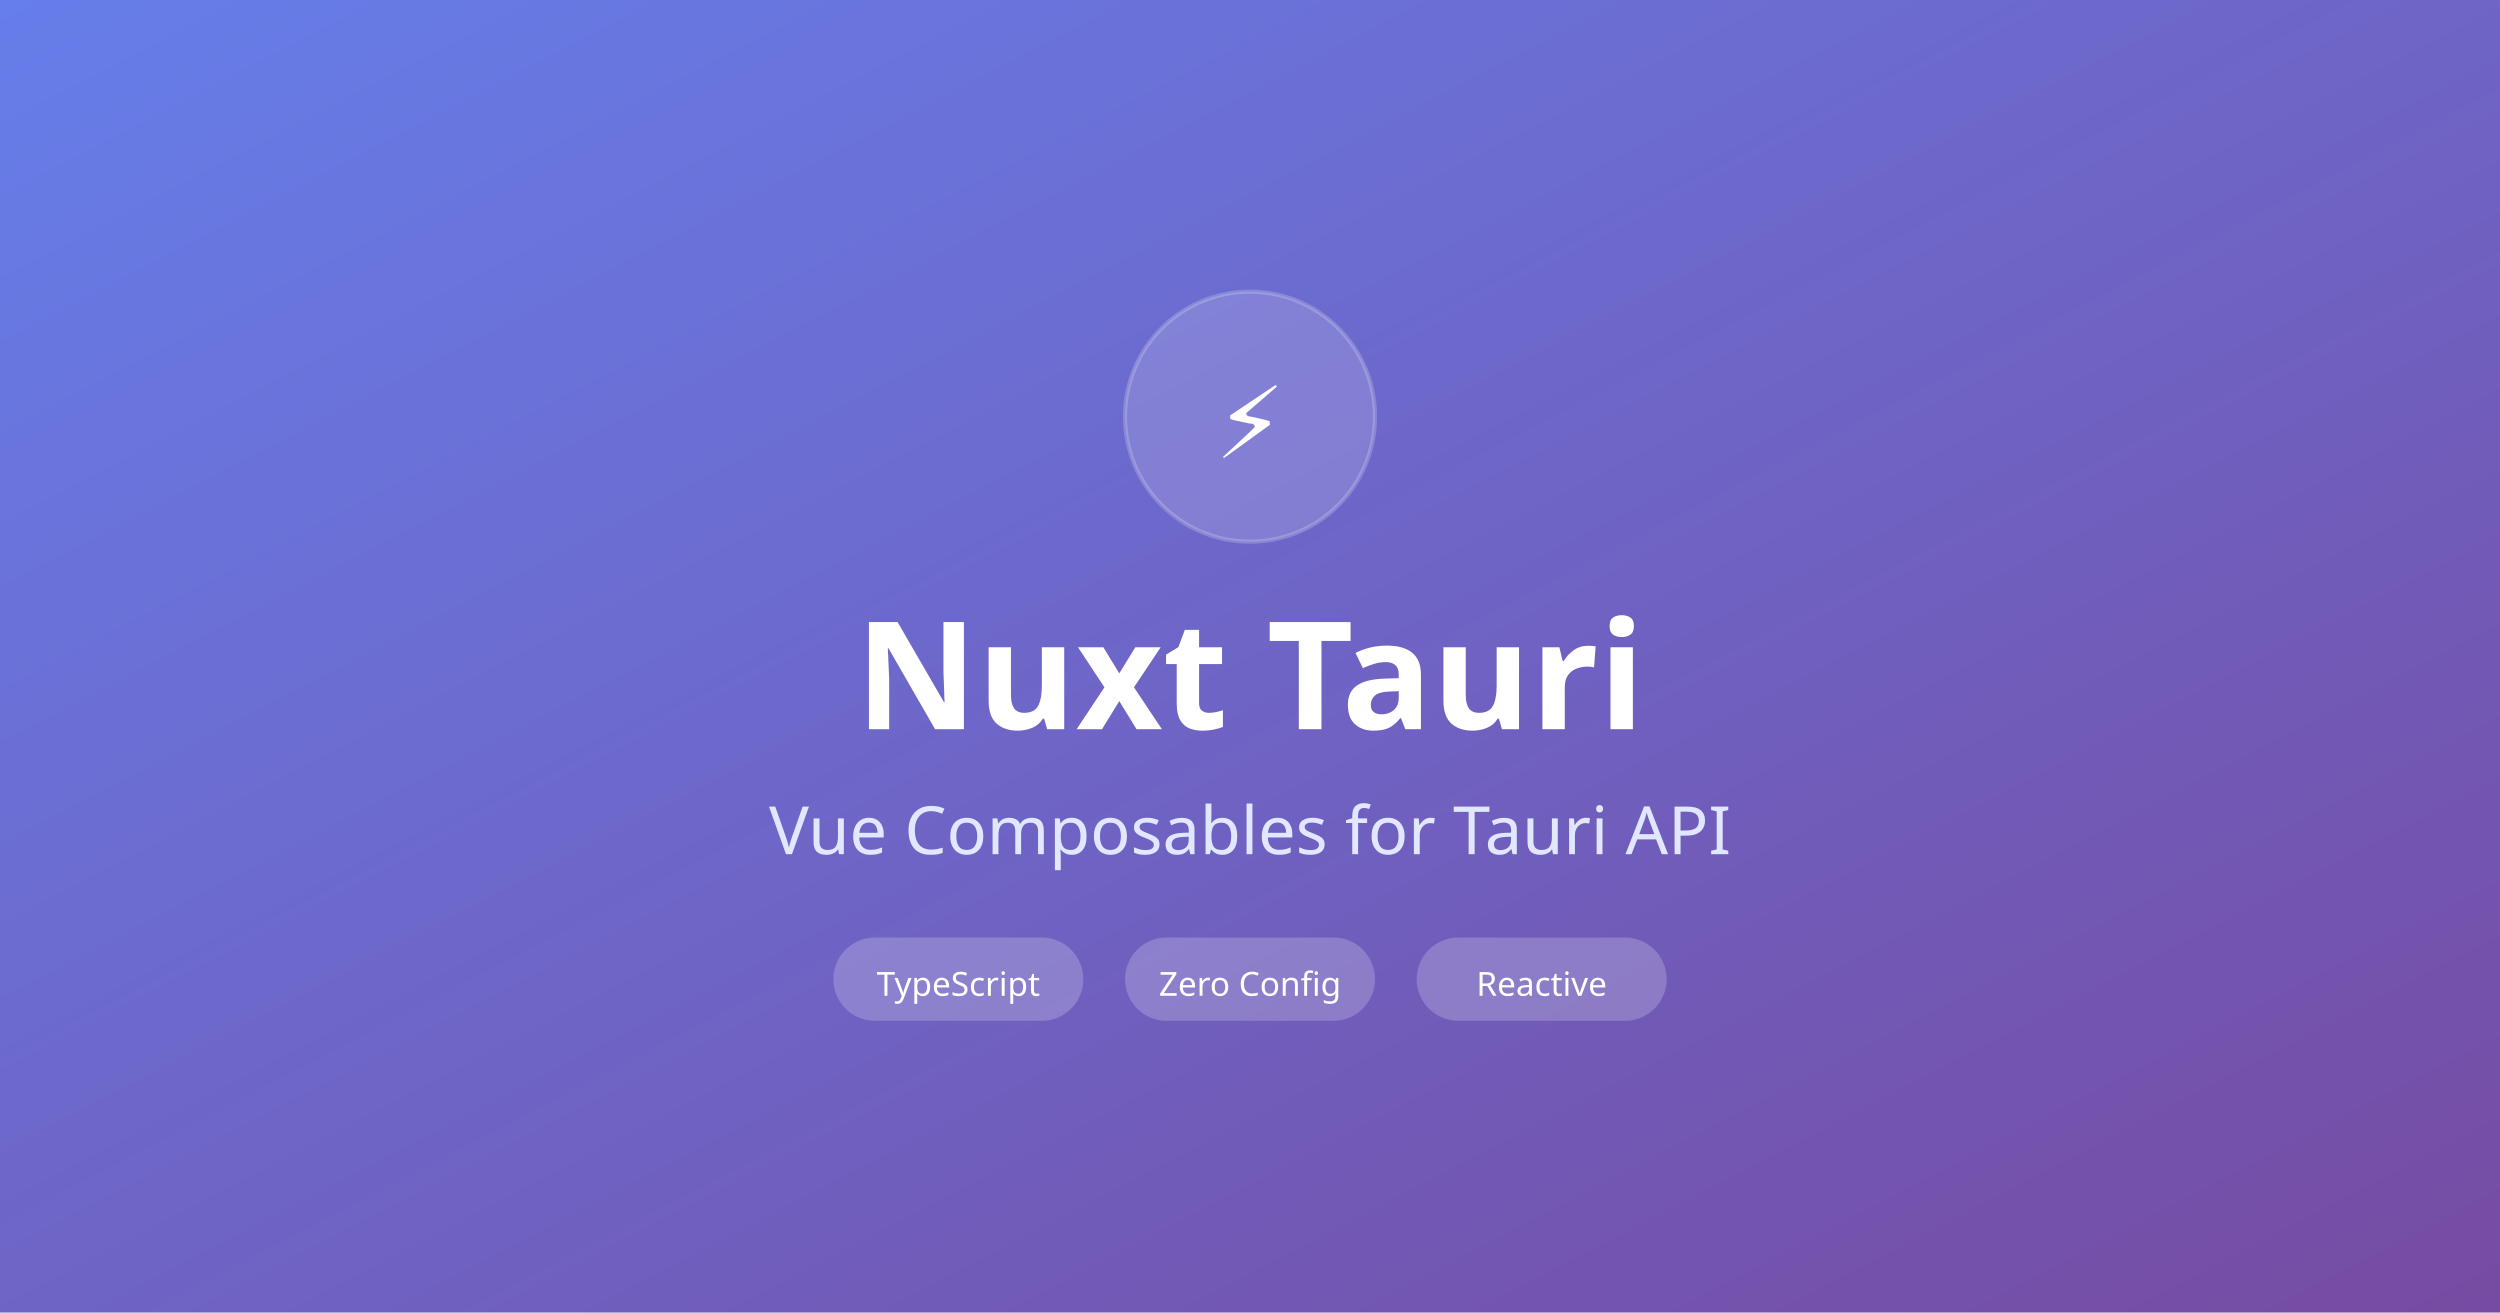
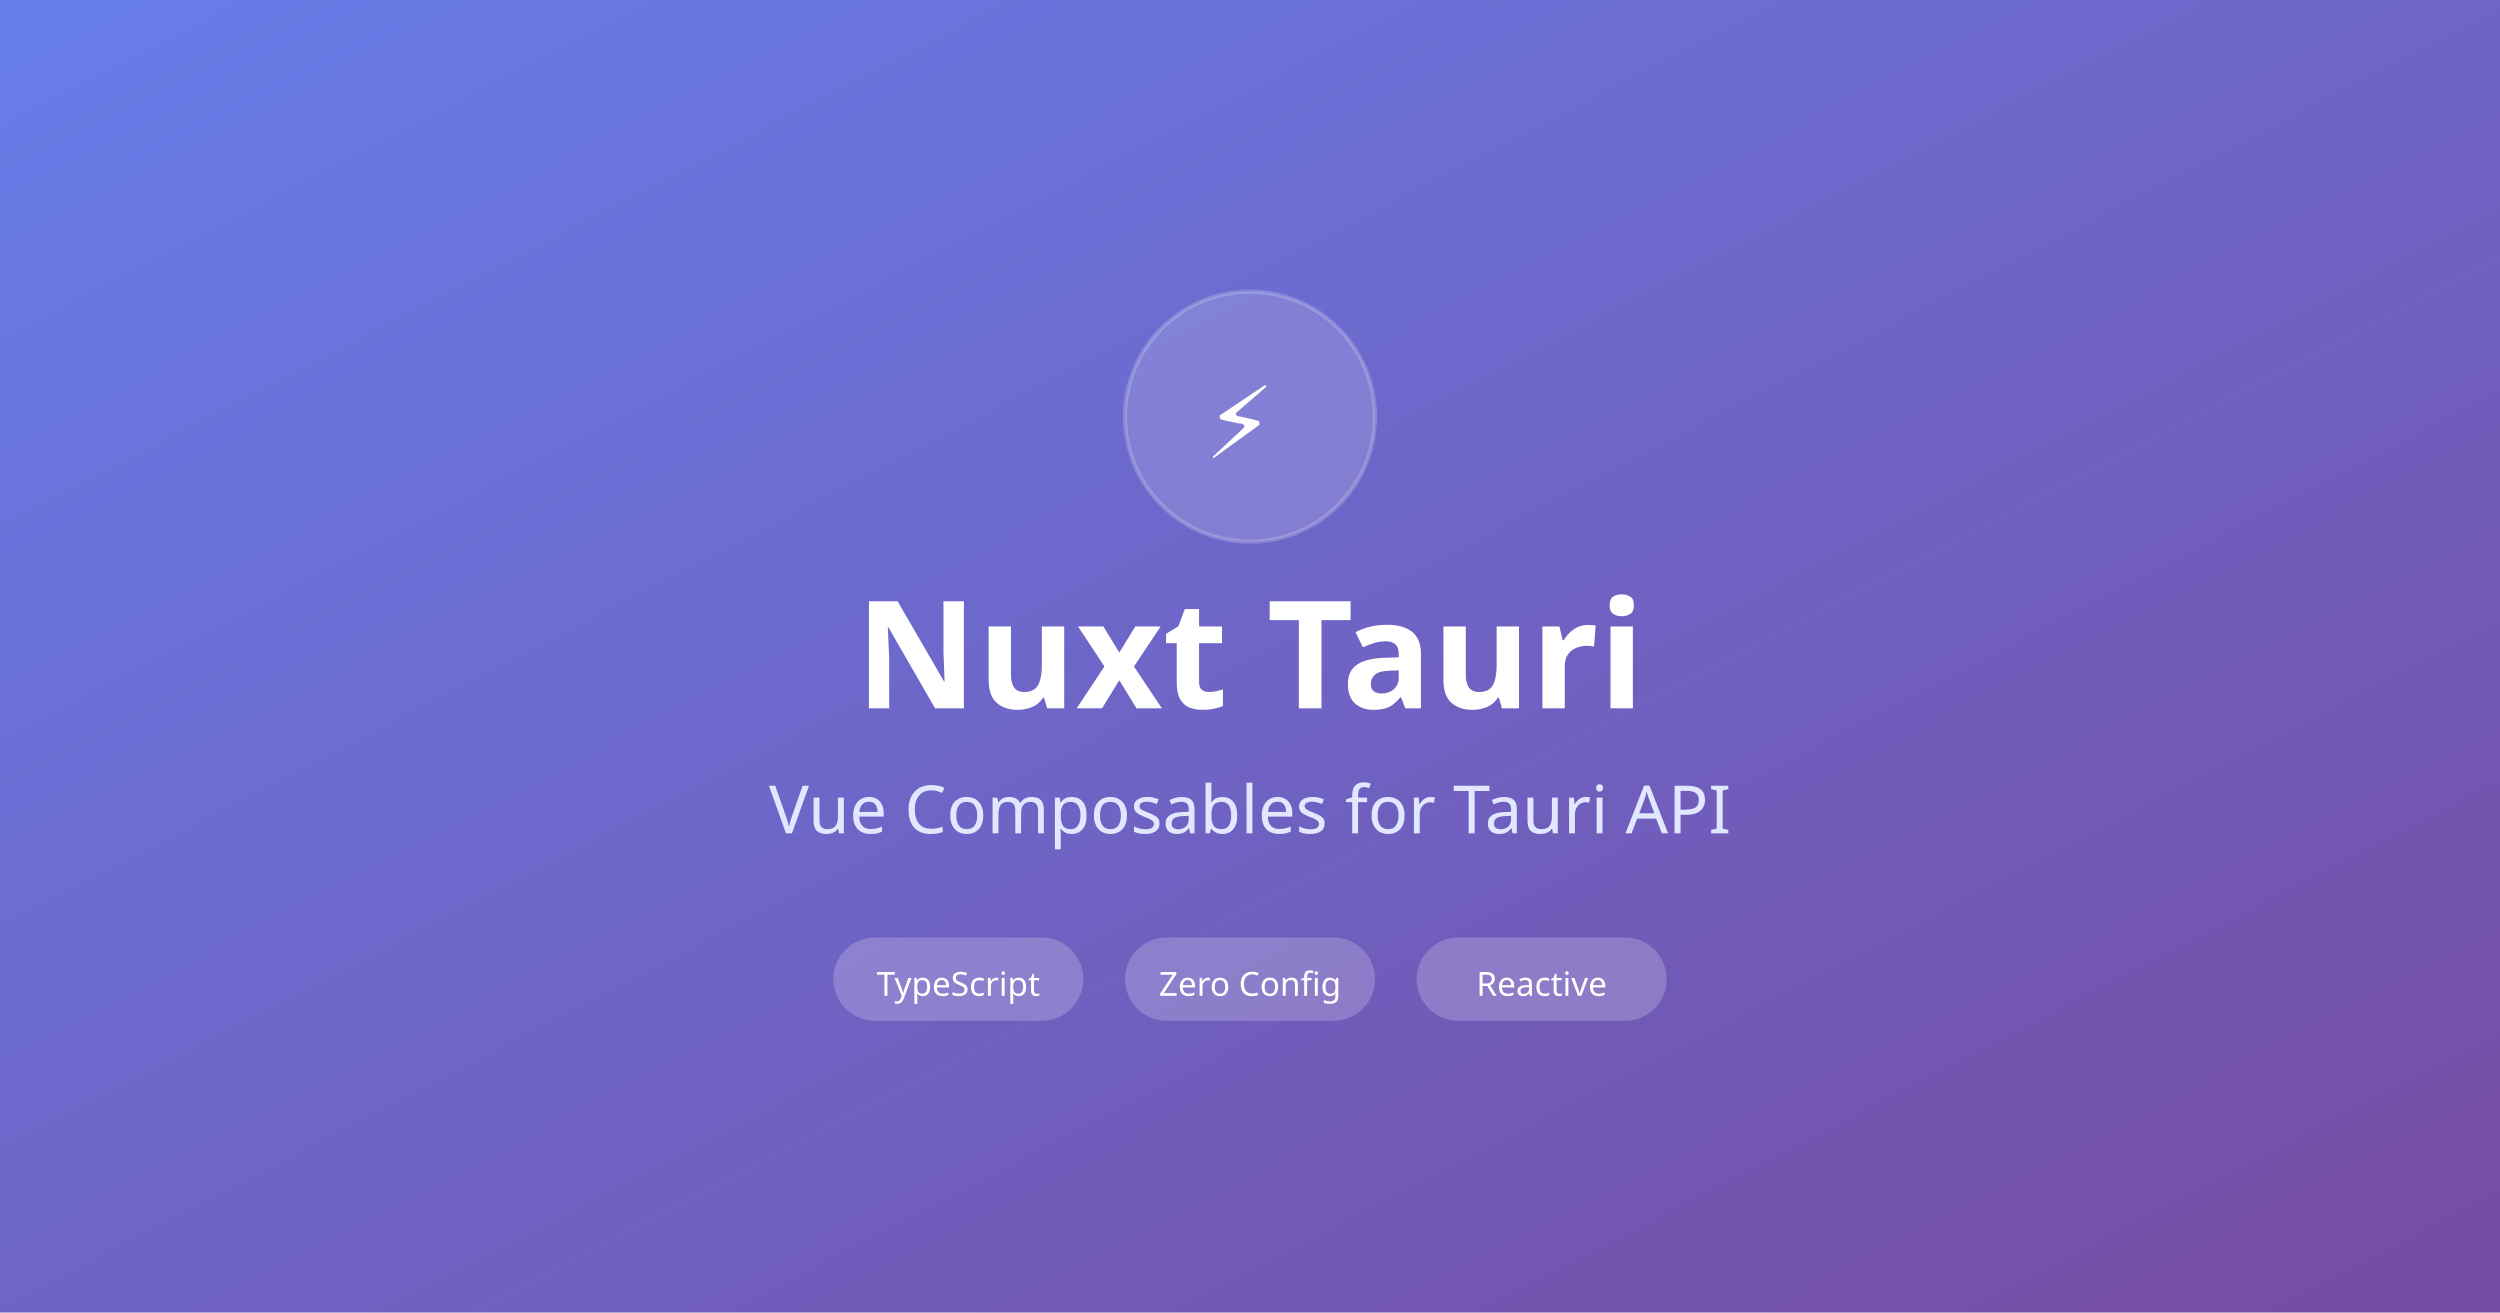
<svg xmlns="http://www.w3.org/2000/svg" width="1200" height="630">
  <defs>
    <linearGradient id="grad" x1="0%" y1="0%" x2="100%" y2="100%">
      <stop offset="0%" style="stop-color:#667eea;stop-opacity:1" />
      <stop offset="100%" style="stop-color:#764ba2;stop-opacity:1" />
    </linearGradient>
  </defs>
  <rect width="1200" height="630" fill="url(#grad)" />
  <circle cx="600" cy="200" r="60" fill="rgba(255,255,255,0.15)" stroke="rgba(255,255,255,0.2)" stroke-width="2" />
-   <text x="600" y="220" text-anchor="middle" fill="white" font-family="system-ui" font-size="48">⚡</text>
-   <text x="600" y="350" text-anchor="middle" fill="white" font-family="system-ui" font-size="72" font-weight="bold">Nuxt Tauri</text>
-   <text x="600" y="410" text-anchor="middle" fill="#e0e7ff" font-family="system-ui" font-size="32">Vue Composables for Tauri API</text>
+   <text x="595" y="220" text-anchor="middle" fill="white" font-family="system-ui" font-size="48">⚡</text>
+   <text x="600" y="340" text-anchor="middle" fill="white" font-family="system-ui" font-size="72" font-weight="bold">Nuxt Tauri</text>
+   <text x="600" y="400" text-anchor="middle" fill="#e0e7ff" font-family="system-ui" font-size="32">Vue Composables for Tauri API</text>
  <g transform="translate(400, 450)">
    <rect x="0" y="0" width="120" height="40" rx="20" fill="rgba(255,255,255,0.2)" />
    <text x="60" y="28" text-anchor="middle" fill="white" font-family="system-ui" font-size="16">TypeScript</text>
  </g>
  <g transform="translate(540, 450)">
    <rect x="0" y="0" width="120" height="40" rx="20" fill="rgba(255,255,255,0.2)" />
    <text x="60" y="28" text-anchor="middle" fill="white" font-family="system-ui" font-size="16">Zero Config</text>
  </g>
  <g transform="translate(680, 450)">
    <rect x="0" y="0" width="120" height="40" rx="20" fill="rgba(255,255,255,0.2)" />
    <text x="60" y="28" text-anchor="middle" fill="white" font-family="system-ui" font-size="16">Reactive</text>
  </g>
</svg>
